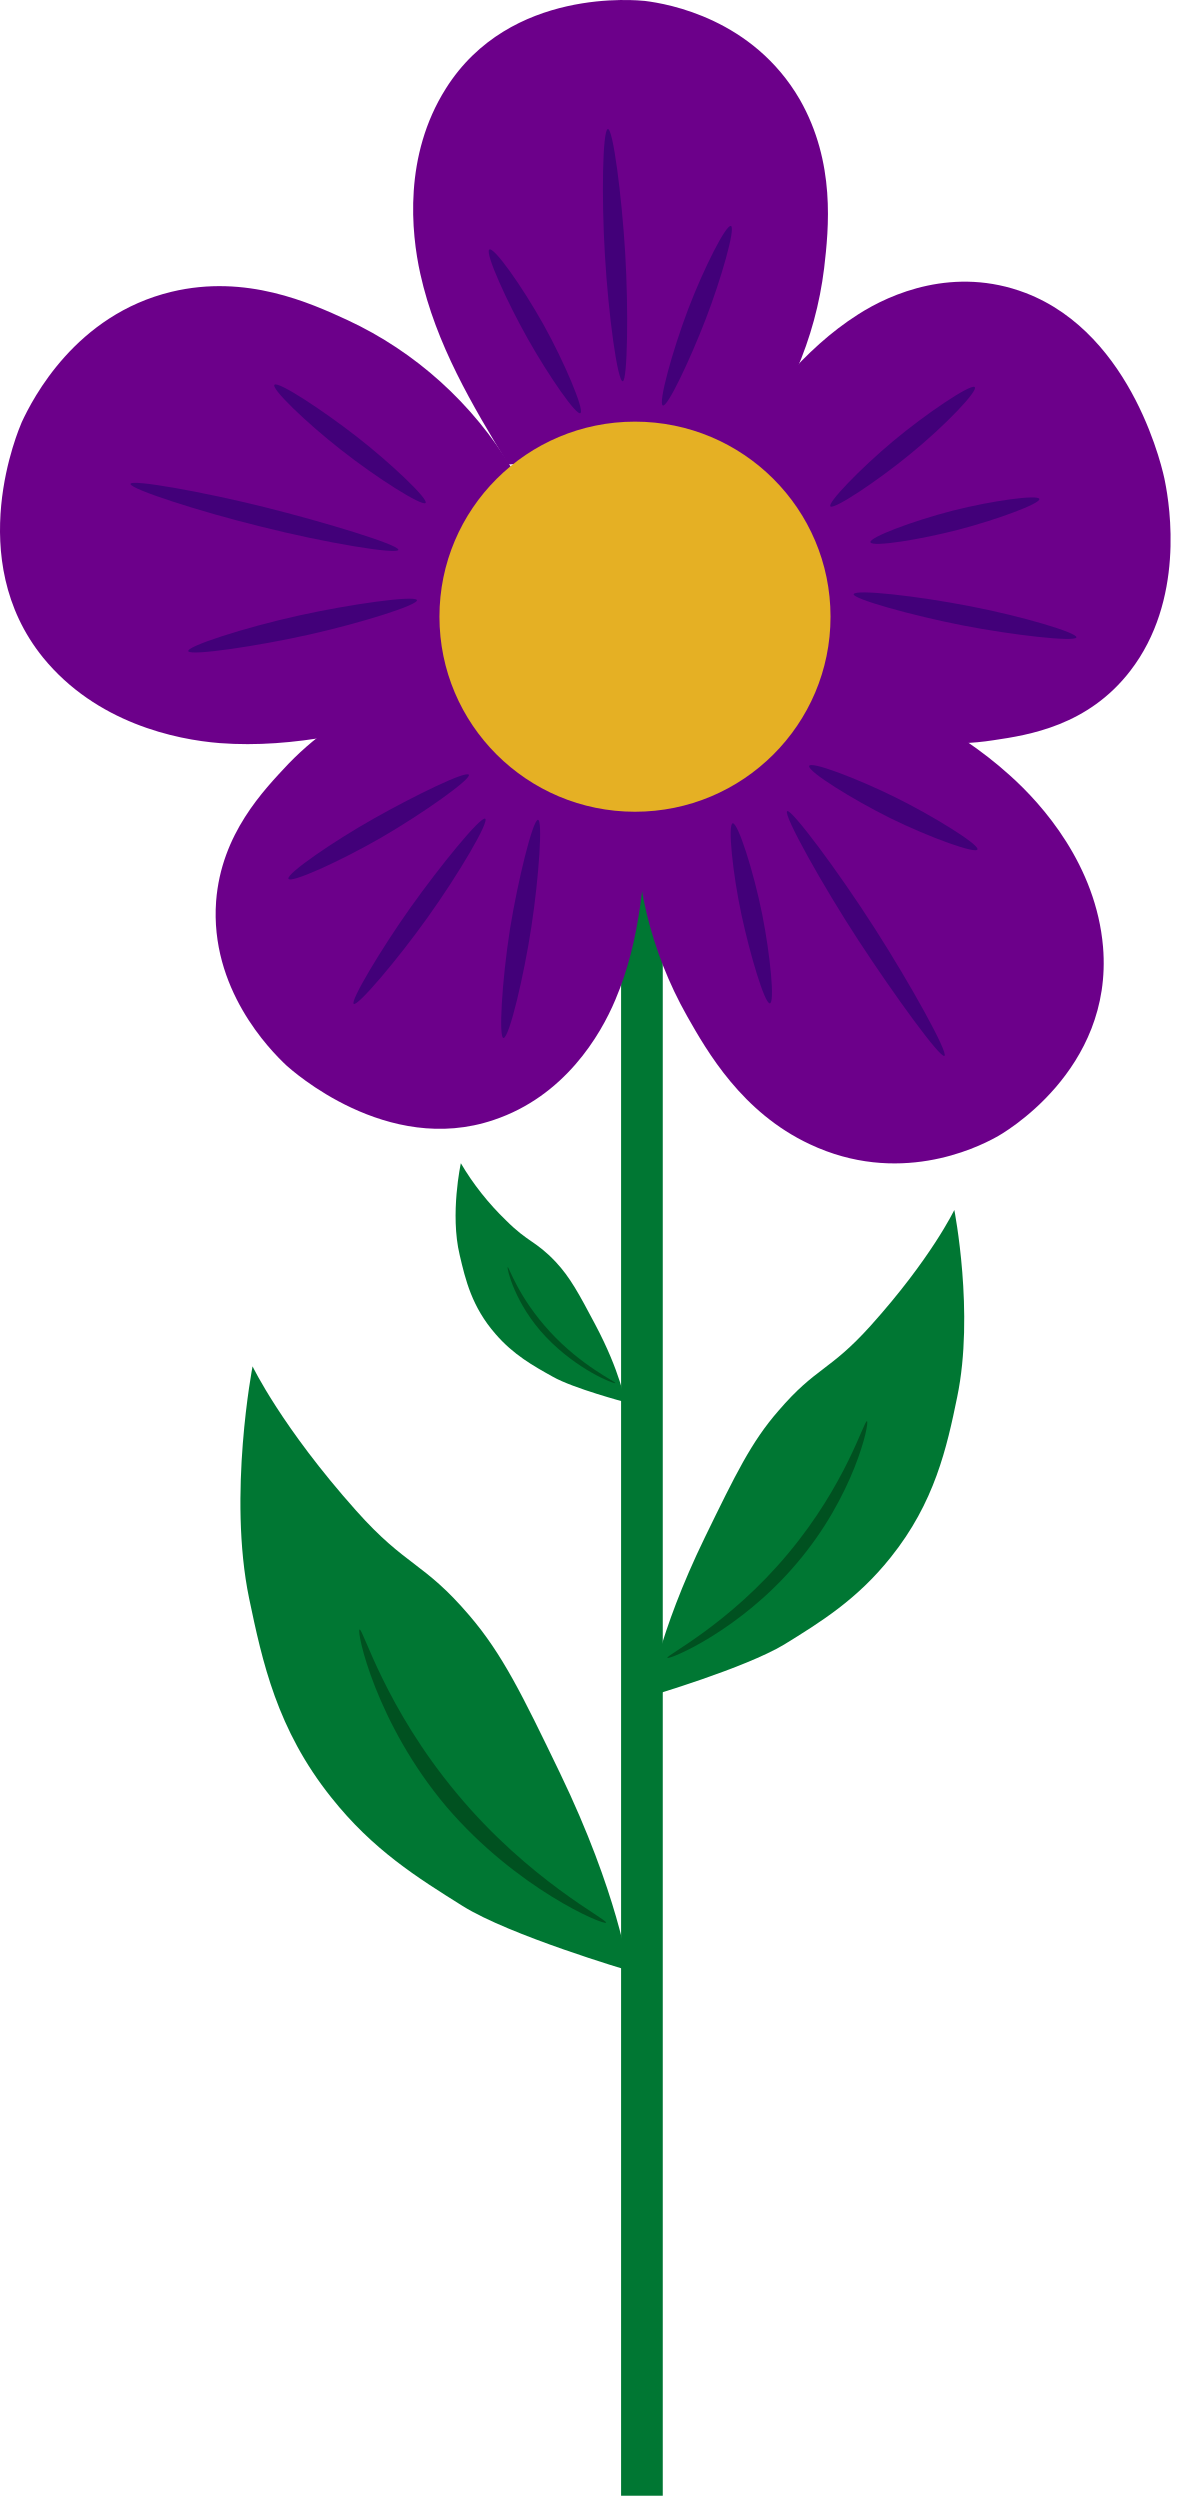
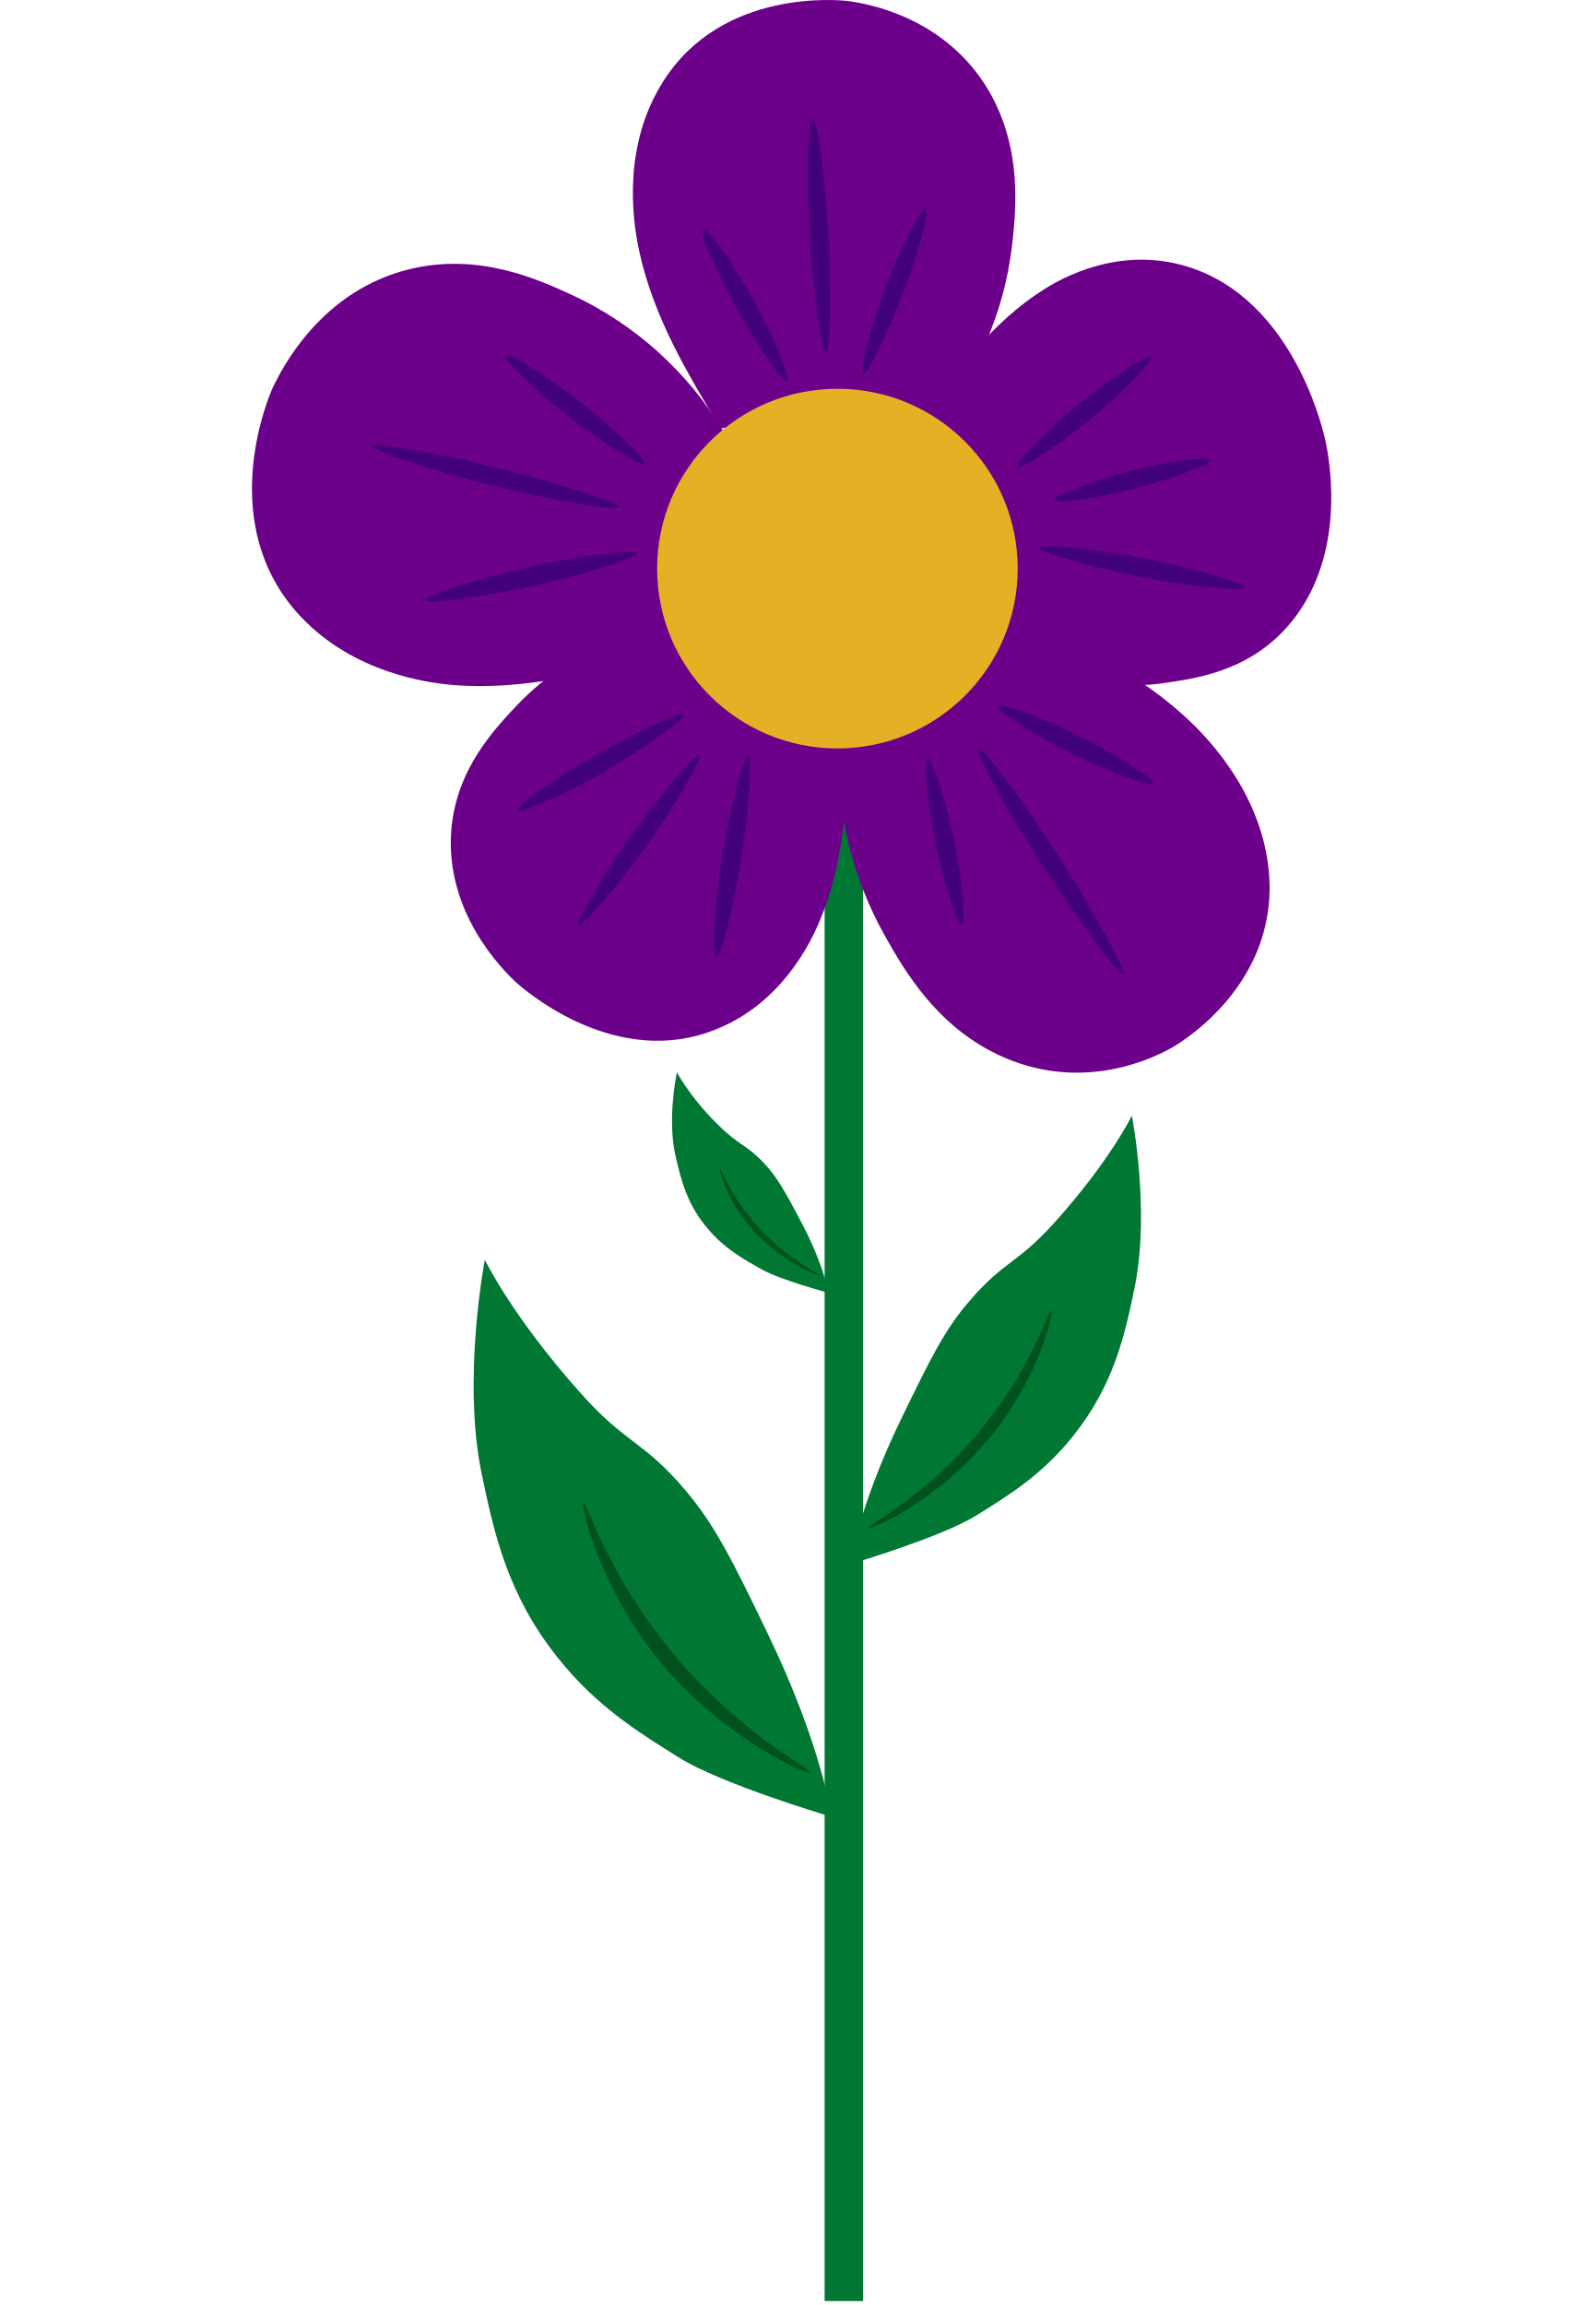
- <svg xmlns="http://www.w3.org/2000/svg" width="36" height="76" viewBox="0 0 36 76" fill="none">
+ <svg xmlns="http://www.w3.org/2000/svg" width="18" height="26" viewBox="0 0 36 76" fill="none">
  <path d="M20.148 26.73H18.881V75.87H20.148V26.73Z" fill="#007733" />
  <path d="M15.451 14.116C14.361 12.327 13.253 10.467 12.778 8.327C12.497 7.063 12.268 4.73 13.552 2.695C15.504 -0.41 19.409 0.011 19.602 0.028C20.323 0.116 22.891 0.572 24.315 3.028C25.406 4.941 25.195 6.941 25.054 8.151C24.79 10.309 23.911 12.344 22.504 14.011" fill="#6C008A" />
  <path d="M21.994 13.905C23.19 12.274 24.404 10.625 26.092 9.555C27.077 8.923 29.012 8.081 31.175 8.905C34.481 10.169 35.378 14.414 35.413 14.625C35.572 15.414 36.011 18.256 34.358 20.397C33.074 22.063 31.28 22.344 30.207 22.502C27.534 22.923 25.336 21.87 24.369 21.326" fill="#6C008A" />
  <path d="M24.984 20.256C26.971 21.134 29.012 22.046 30.7 23.572C31.702 24.467 33.32 26.309 33.532 28.783C33.848 32.555 30.454 34.484 30.278 34.572C29.645 34.923 27.288 36.046 24.615 34.783C22.557 33.818 21.502 31.976 20.886 30.888C19.778 28.923 19.233 26.695 19.356 24.449" fill="#6C008A" />
  <path d="M13.341 21.625C11.178 22.186 8.962 22.765 6.676 22.59C5.339 22.484 2.929 21.976 1.311 19.993C-1.133 16.976 0.573 13.046 0.661 12.835C0.995 12.116 2.296 9.572 5.216 8.87C7.485 8.326 9.419 9.204 10.562 9.73C12.638 10.695 14.379 12.274 15.557 14.239" fill="#6C008A" />
  <path d="M19.707 24.572C19.602 26.537 19.496 28.537 18.705 30.397C18.248 31.485 17.157 33.327 15.011 34.046C11.758 35.151 8.856 32.52 8.715 32.397C8.188 31.905 6.376 30.046 6.57 27.397C6.728 25.344 8.012 24.028 8.768 23.221C10.667 21.256 12.954 20.66 13.992 20.467" fill="#6C008A" />
  <path d="M19.303 24.677C22.587 24.677 25.248 22.023 25.248 18.748C25.248 15.473 22.587 12.818 19.303 12.818C16.02 12.818 13.359 15.473 13.359 18.748C13.359 22.023 16.02 24.677 19.303 24.677Z" fill="#E5B024" />
  <path d="M18.934 11.59C18.776 11.625 18.494 9.572 18.389 7.748C18.283 5.993 18.319 3.958 18.477 3.923C18.635 3.888 18.899 5.941 19.005 7.677C19.11 9.414 19.075 11.555 18.934 11.59Z" fill="#420079" />
  <path d="M20.148 12.326C20.007 12.256 20.429 10.695 20.921 9.397C21.396 8.151 22.082 6.8 22.223 6.87C22.364 6.941 21.924 8.484 21.449 9.713C20.974 10.941 20.288 12.397 20.148 12.326Z" fill="#420079" />
  <path d="M14.871 7.59C14.994 7.467 15.856 8.677 16.524 9.87C17.158 11.011 17.756 12.432 17.65 12.555C17.544 12.677 16.683 11.432 16.05 10.309C15.416 9.186 14.748 7.712 14.871 7.59Z" fill="#420079" />
  <path d="M26.462 16.485C26.409 16.344 27.745 15.835 28.977 15.52C30.155 15.221 31.562 15.028 31.597 15.169C31.632 15.309 30.296 15.8 29.152 16.099C28.009 16.397 26.514 16.642 26.462 16.485Z" fill="#420079" />
  <path d="M25.951 18.063C26.004 17.905 27.886 18.116 29.504 18.432C31.052 18.73 32.775 19.239 32.722 19.379C32.67 19.52 30.788 19.309 29.258 19.011C27.727 18.712 25.916 18.204 25.951 18.063Z" fill="#420079" />
  <path d="M29.627 11.765C29.768 11.853 28.73 12.941 27.675 13.8C26.672 14.625 25.371 15.485 25.248 15.397C25.125 15.309 26.162 14.239 27.147 13.414C28.132 12.59 29.486 11.677 29.627 11.765Z" fill="#420079" />
  <path d="M23.929 24.66C24.034 24.555 25.459 26.449 26.602 28.239C27.692 29.941 28.835 32.011 28.712 32.098C28.589 32.186 27.2 30.274 26.109 28.607C25.019 26.941 23.805 24.765 23.929 24.66Z" fill="#420079" />
  <path d="M22.276 25.028C22.434 25.011 22.909 26.485 23.172 27.8C23.419 29.046 23.559 30.502 23.401 30.502C23.243 30.502 22.803 29.028 22.539 27.8C22.276 26.572 22.117 25.046 22.276 25.028Z" fill="#420079" />
  <path d="M29.715 25.818C29.698 25.976 28.273 25.467 27.06 24.87C25.899 24.291 24.58 23.467 24.597 23.291C24.615 23.116 26.04 23.66 27.183 24.221C28.326 24.783 29.75 25.66 29.715 25.818Z" fill="#420079" />
  <path d="M14.748 24.888C14.889 24.958 13.956 26.555 12.989 27.905C12.075 29.186 10.879 30.59 10.755 30.52C10.632 30.449 11.582 28.853 12.479 27.59C13.376 26.327 14.607 24.818 14.748 24.888Z" fill="#420079" />
  <path d="M14.255 23.555C14.308 23.695 12.883 24.712 11.582 25.467C10.333 26.186 8.821 26.87 8.768 26.712C8.715 26.555 10.14 25.572 11.389 24.87C12.637 24.169 14.185 23.414 14.255 23.555Z" fill="#420079" />
  <path d="M15.311 31.555C15.152 31.59 15.258 29.818 15.504 28.239C15.751 26.73 16.19 24.958 16.349 24.923C16.507 24.888 16.384 26.66 16.155 28.169C15.926 29.677 15.487 31.52 15.311 31.555Z" fill="#420079" />
  <path d="M12.11 16.712C12.11 16.87 9.876 16.502 7.942 16.011C6.077 15.555 3.967 14.87 3.967 14.713C3.967 14.555 6.2 14.958 8.03 15.414C9.859 15.87 12.11 16.555 12.11 16.712Z" fill="#420079" />
  <path d="M12.937 15.291C12.831 15.397 11.46 14.537 10.369 13.677C9.314 12.853 8.223 11.8 8.346 11.695C8.47 11.59 9.806 12.467 10.844 13.274C11.882 14.081 13.042 15.186 12.937 15.291Z" fill="#420079" />
  <path d="M5.726 19.8C5.638 19.66 7.414 19.081 9.085 18.712C10.668 18.362 12.585 18.098 12.673 18.239C12.761 18.379 10.967 18.941 9.402 19.291C7.836 19.642 5.814 19.941 5.726 19.8Z" fill="#420079" />
  <path d="M19.725 51.572C19.725 51.572 19.989 49.695 21.431 46.73C22.363 44.818 22.838 43.835 23.665 42.888C24.808 41.555 25.212 41.695 26.461 40.309C28.308 38.256 29.011 36.783 29.011 36.783C29.011 36.783 29.627 39.923 29.099 42.467C28.783 44.011 28.413 45.678 27.077 47.344C26.057 48.625 24.948 49.309 23.84 49.993C22.645 50.712 19.725 51.572 19.725 51.572Z" fill="#007733" />
  <path d="M20.288 50.397C20.235 50.326 22.17 49.379 23.964 47.221C25.723 45.116 26.268 43.169 26.356 43.204C26.444 43.239 25.969 45.484 24.21 47.537C22.487 49.572 20.341 50.467 20.288 50.397Z" fill="#005120" />
  <path d="M19.11 59.905C19.11 59.905 18.794 57.572 17.017 53.888C15.874 51.519 15.276 50.291 14.274 49.116C12.867 47.467 12.357 47.642 10.826 45.923C8.558 43.379 7.678 41.537 7.678 41.537C7.678 41.537 6.922 45.449 7.573 48.59C7.977 50.519 8.417 52.572 10.07 54.642C11.336 56.239 12.691 57.081 14.062 57.941C15.487 58.835 19.11 59.905 19.11 59.905Z" fill="#007733" />
  <path d="M18.424 58.449C18.494 58.362 16.102 57.186 13.886 54.52C11.705 51.905 11.037 49.502 10.931 49.537C10.826 49.572 11.424 52.379 13.57 54.923C15.698 57.414 18.353 58.537 18.424 58.449Z" fill="#005120" />
  <path d="M19.005 42.625C19.005 42.625 18.864 41.712 18.09 40.256C17.598 39.327 17.334 38.835 16.894 38.362C16.278 37.712 16.067 37.783 15.381 37.098C14.854 36.59 14.379 35.993 14.01 35.362C14.01 35.362 13.675 36.905 13.974 38.151C14.15 38.905 14.344 39.73 15.065 40.555C15.61 41.186 16.208 41.52 16.806 41.853C17.422 42.204 19.005 42.625 19.005 42.625Z" fill="#007733" />
  <path d="M18.705 42.046C18.74 42.011 17.685 41.537 16.718 40.484C15.75 39.432 15.469 38.502 15.434 38.519C15.399 38.537 15.645 39.642 16.595 40.642C17.544 41.642 18.67 42.081 18.705 42.046Z" fill="#005120" />
</svg>
